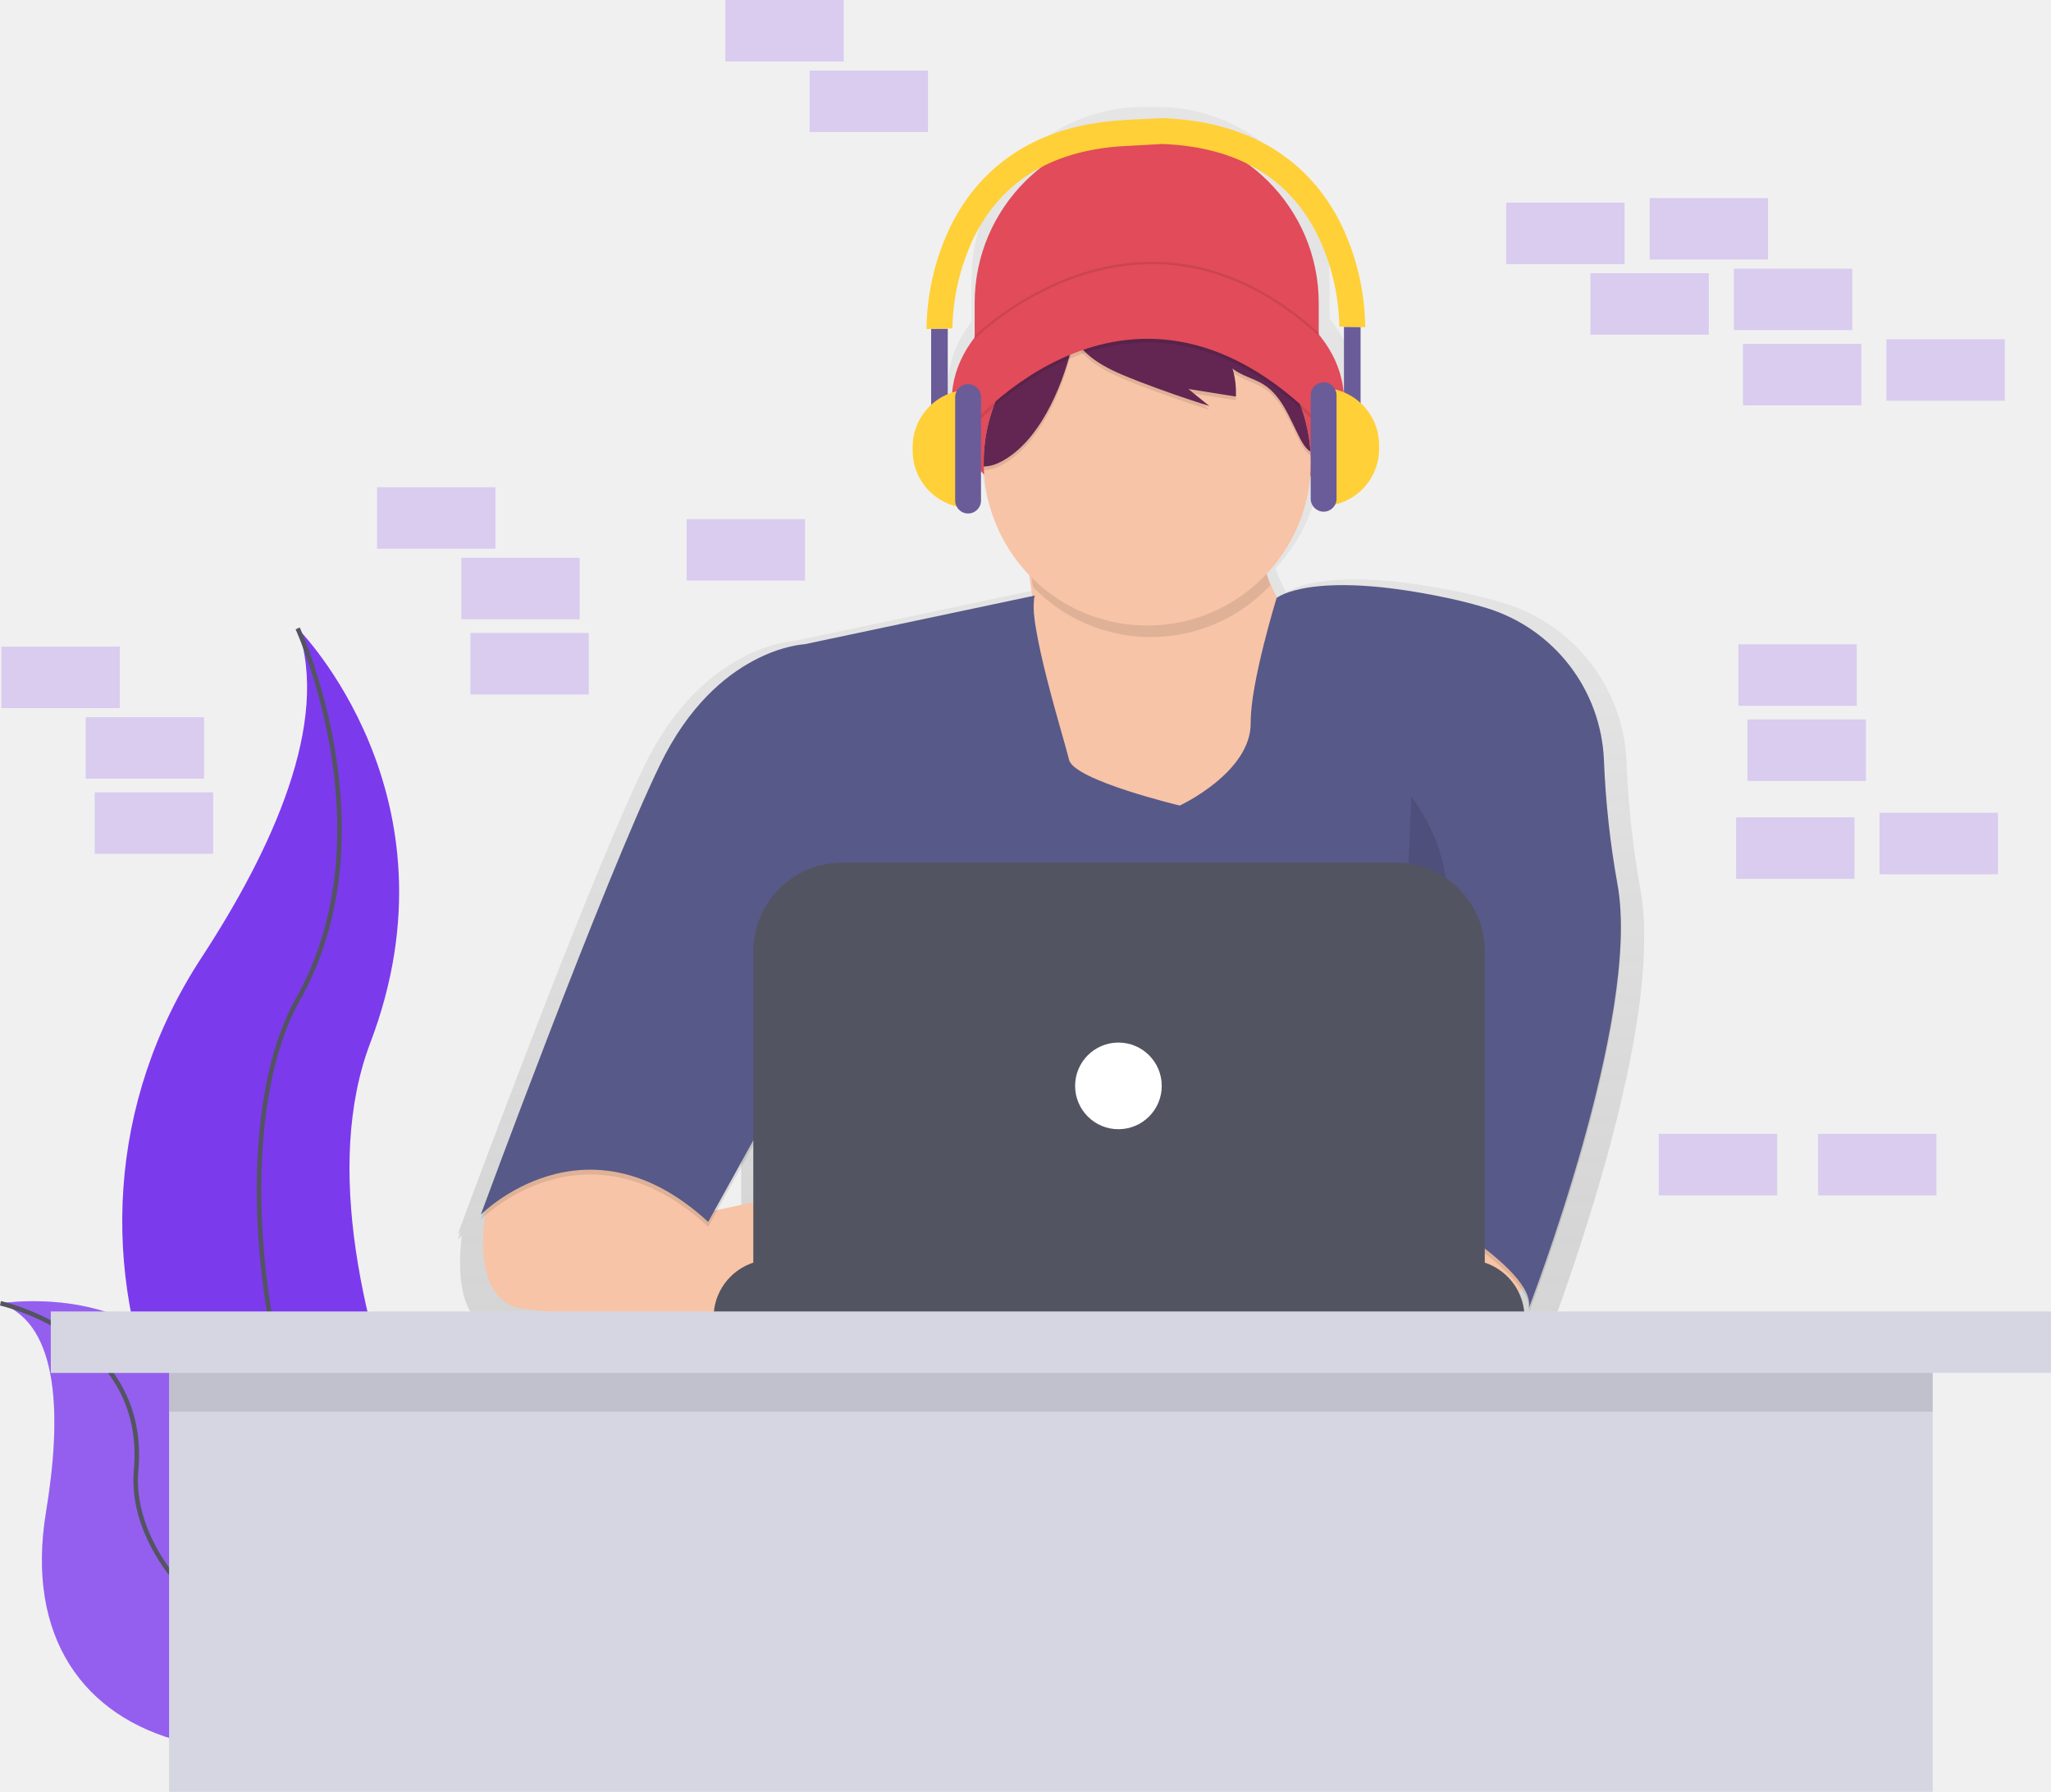
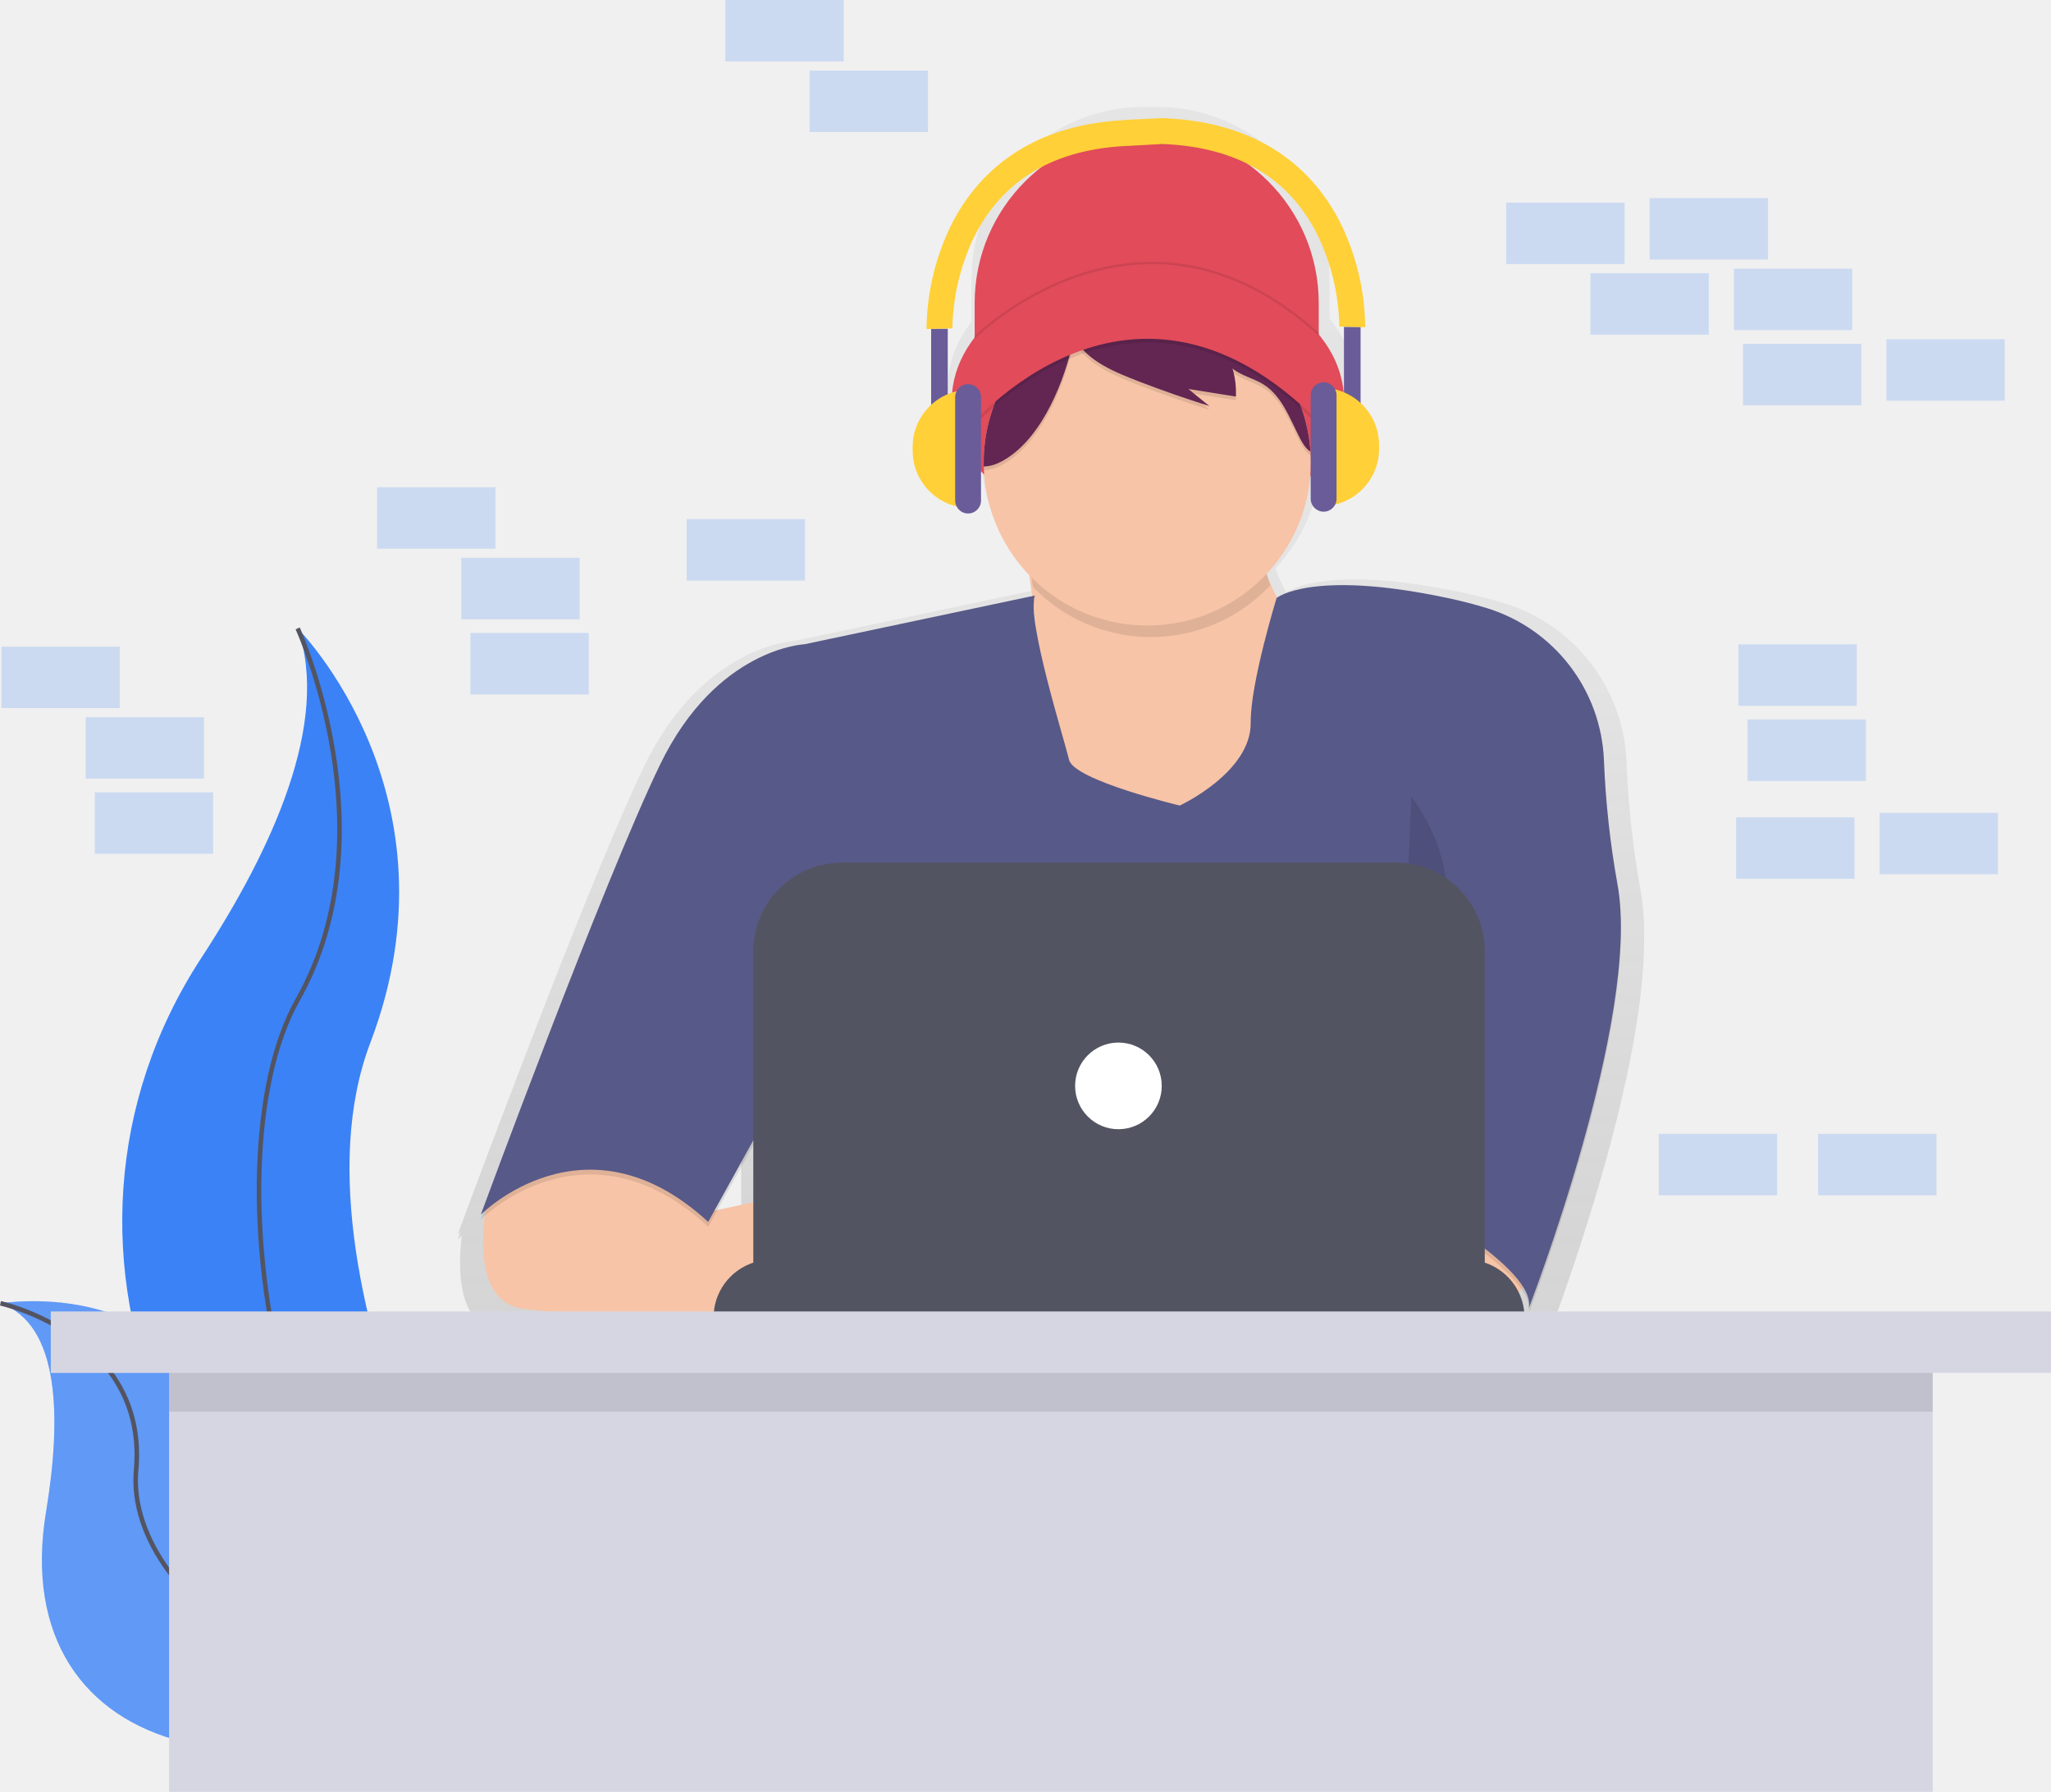
<svg xmlns="http://www.w3.org/2000/svg" id="6088ba52-b752-42bb-ac91-0a74df332082" data-name="Layer 1" width="900.94" height="787" viewBox="0 0 900.94 787">
  <defs>
    <linearGradient id="33dd52eb-d837-4874-aadb-63a17bd6edfc" x1="611.05" y1="646" x2="611.05" y2="103.5" gradientUnits="userSpaceOnUse">
      <stop offset="0" stop-color="gray" stop-opacity="0.25" />
      <stop offset="0.54" stop-color="gray" stop-opacity="0.12" />
      <stop offset="1" stop-color="gray" stop-opacity="0.1" />
    </linearGradient>
  </defs>
-   <rect x="763.63" y="283" width="52" height="27" fill="#7c3aed" opacity="0.2" />
-   <rect x="767.63" y="316" width="52" height="27" fill="#7c3aed" opacity="0.2" />
-   <rect x="724.63" y="87" width="52" height="27" fill="#7c3aed" opacity="0.2" />
-   <rect x="761.63" y="118" width="52" height="27" fill="#7c3aed" opacity="0.2" />
-   <rect x="661.63" y="89" width="52" height="27" fill="#7c3aed" opacity="0.2" />
-   <rect x="828.63" y="149" width="52" height="27" fill="#7c3aed" opacity="0.2" />
-   <rect x="765.63" y="151" width="52" height="27" fill="#7c3aed" opacity="0.2" />
-   <rect x="698.63" y="120" width="52" height="27" fill="#7c3aed" opacity="0.2" />
-   <rect x="825.63" y="357" width="52" height="27" fill="#7c3aed" opacity="0.2" />
-   <rect x="762.63" y="359" width="52" height="27" fill="#7c3aed" opacity="0.2" />
-   <path d="M280.17,332.5s73.29,73.29,31.92,182S383,804.14,383,804.14s-1.2-.18-3.43-.57C229.05,777,154.26,604.85,238,477,269.08,429.41,294.62,373.64,280.17,332.5Z" transform="translate(-149.42 -56.5)" fill="#7c3aed" />
+   <rect x="763.63" y="283" width="52" height="27" fill="#3b82f6" opacity="0.2" />
+   <rect x="767.63" y="316" width="52" height="27" fill="#3b82f6" opacity="0.2" />
+   <rect x="724.63" y="87" width="52" height="27" fill="#3b82f6" opacity="0.2" />
+   <rect x="761.63" y="118" width="52" height="27" fill="#3b82f6" opacity="0.2" />
+   <rect x="661.63" y="89" width="52" height="27" fill="#3b82f6" opacity="0.2" />
+   <rect x="828.63" y="149" width="52" height="27" fill="#3b82f6" opacity="0.2" />
+   <rect x="765.63" y="151" width="52" height="27" fill="#3b82f6" opacity="0.2" />
+   <rect x="698.63" y="120" width="52" height="27" fill="#3b82f6" opacity="0.2" />
+   <rect x="825.63" y="357" width="52" height="27" fill="#3b82f6" opacity="0.2" />
+   <rect x="762.63" y="359" width="52" height="27" fill="#3b82f6" opacity="0.2" />
+   <path d="M280.17,332.5s73.29,73.29,31.92,182S383,804.14,383,804.14s-1.2-.18-3.43-.57C229.05,777,154.26,604.85,238,477,269.08,429.41,294.62,373.64,280.17,332.5Z" transform="translate(-149.42 -56.5)" fill="#3b82f6" />
  <path d="M280.17,332.5s41.37,89.84,0,163.12-7.09,279,102.84,308.52" transform="translate(-149.42 -56.5)" fill="none" stroke="#535461" stroke-miterlimit="10" stroke-width="2" />
-   <path d="M149.63,628.92s83.63-13.32,91.25,61.63S401.7,775.89,401.7,775.89s-1,.68-2.87,1.91c-126.49,83-247.4,52.89-229.17-57.36C176.43,679.45,175.87,638.28,149.63,628.92Z" transform="translate(-149.42 -56.5)" fill="#7c3aed" />
+   <path d="M149.63,628.92s83.63-13.32,91.25,61.63S401.7,775.89,401.7,775.89s-1,.68-2.87,1.91c-126.49,83-247.4,52.89-229.17-57.36C176.43,679.45,175.87,638.28,149.63,628.92Z" transform="translate(-149.42 -56.5)" fill="#3b82f6" />
  <path d="M149.63,628.92s83.63-13.32,91.25,61.63S401.7,775.89,401.7,775.89s-1,.68-2.87,1.91c-126.49,83-247.4,52.89-229.17-57.36C176.43,679.45,175.87,638.28,149.63,628.92Z" transform="translate(-149.42 -56.5)" fill="#f5f5f5" opacity="0.2" />
  <path d="M149.63,628.92s64.91,14.25,59.58,73.27S305.61,832,401.7,775.89" transform="translate(-149.42 -56.5)" fill="none" stroke="#535461" stroke-miterlimit="10" stroke-width="2" />
-   <rect x="0.63" y="284" width="52" height="27" fill="#7c3aed" opacity="0.2" />
-   <rect x="37.63" y="315" width="52" height="27" fill="#7c3aed" opacity="0.2" />
-   <rect x="318.63" width="52" height="27" fill="#7c3aed" opacity="0.2" />
-   <rect x="728.63" y="498" width="52" height="27" fill="#7c3aed" opacity="0.2" />
-   <rect x="41.63" y="348" width="52" height="27" fill="#7c3aed" opacity="0.2" />
-   <rect x="355.63" y="31" width="52" height="27" fill="#7c3aed" opacity="0.2" />
-   <rect x="165.63" y="214" width="52" height="27" fill="#7c3aed" opacity="0.2" />
-   <rect x="202.63" y="245" width="52" height="27" fill="#7c3aed" opacity="0.2" />
-   <rect x="301.63" y="228" width="52" height="27" fill="#7c3aed" opacity="0.2" />
-   <rect x="206.63" y="278" width="52" height="27" fill="#7c3aed" opacity="0.2" />
-   <rect x="798.63" y="498" width="52" height="27" fill="#7c3aed" opacity="0.2" />
+   <rect x="0.63" y="284" width="52" height="27" fill="#3b82f6" opacity="0.2" />
+   <rect x="37.63" y="315" width="52" height="27" fill="#3b82f6" opacity="0.2" />
+   <rect x="318.63" width="52" height="27" fill="#3b82f6" opacity="0.2" />
+   <rect x="728.63" y="498" width="52" height="27" fill="#3b82f6" opacity="0.2" />
+   <rect x="41.63" y="348" width="52" height="27" fill="#3b82f6" opacity="0.2" />
+   <rect x="355.63" y="31" width="52" height="27" fill="#3b82f6" opacity="0.2" />
+   <rect x="165.63" y="214" width="52" height="27" fill="#3b82f6" opacity="0.2" />
+   <rect x="202.63" y="245" width="52" height="27" fill="#3b82f6" opacity="0.2" />
+   <rect x="301.63" y="228" width="52" height="27" fill="#3b82f6" opacity="0.2" />
+   <rect x="206.63" y="278" width="52" height="27" fill="#3b82f6" opacity="0.2" />
+   <rect x="798.63" y="498" width="52" height="27" fill="#3b82f6" opacity="0.2" />
  <path d="M870.07,447.61a412.25,412.25,0,0,1-6.18-56.71h0a76,76,0,0,0-53.46-69.38c-5.46-1.68-11.47-3.25-18.11-4.66-58.2-12.36-75.88-1.57-77.89-.15A74.63,74.63,0,0,1,710,307.1c-.1-.34-.19-.68-.29-1a74.51,74.51,0,0,0,19.91-44.89c9.71-9.84,15.38-21.72,15.38-34.51,0-11-4.2-21.32-11.55-30.25V179.07a75.57,75.57,0,0,0-75.57-75.57h-6.13a75.57,75.57,0,0,0-75.57,75.57v18.73c-6.67,8.61-10.45,18.44-10.45,28.88,0,12.52,5.44,24.16,14.78,33.88a74.52,74.52,0,0,0,20.74,46.34c.41,2.84.83,5.89,1.24,9.11L498.39,338s-40.14,1.65-66,55C410.52,438.19,367,554.29,354.11,588.85h0c-2.33,6.26-3.65,9.85-3.65,9.85s.43-.43,1.24-1.17l-1.24,3.37s.63-.64,1.83-1.69c-1.82,14.46-2.08,39.29,16.86,42.38,15.88,2.59,56.8,3.66,87.71,4.09v0H459c20.49.27,36.08.27,36.08.27v-.27H827.52v-3.41a22.91,22.91,0,0,0-1.83-9l.46-.56a18.25,18.25,0,0,1,3.45,8,8,8,0,0,1-.16.84l.2-.51a8.56,8.56,0,0,1-.2,2.71s42.65-109.89,42.19-175.51A111.17,111.17,0,0,0,870.07,447.61ZM604.22,330.86a76.25,76.25,0,0,1-1.06-9.48s0-.06,0-.09C603.53,324.38,603.89,327.58,604.22,330.86ZM475,566.9v26.19L458.6,596.6Z" transform="translate(-149.42 -56.5)" fill="url(#33dd52eb-d837-4874-aadb-63a17bd6edfc)" />
  <path d="M503.71,57.57h0a75.57,75.57,0,0,1,75.57,75.57v32.24a0,0,0,0,1,0,0H428.14a0,0,0,0,1,0,0V133.14A75.57,75.57,0,0,1,503.71,57.57Z" fill="#e14b5a" />
  <ellipse cx="504.24" cy="175.95" rx="86.14" ry="59.19" fill="#e14b5a" />
  <path d="M598.44,289.79s18,94.07,0,119.44,55,35.41,55,35.41L729,417.16l10.57-67.65s-46-25.9-36.47-78.22Z" transform="translate(-149.42 -56.5)" fill="#f7c4a7" />
  <path d="M821.46,606.89s4.76,20.61-21.14,24.31a146.45,146.45,0,0,1-46.08-.55l-5.71-51.77h60.25Z" transform="translate(-149.42 -56.5)" fill="#f7c4a7" />
  <path d="M364.12,580.51S352.68,627,378.58,631.2s121,4.23,121,4.23v-55l-43.06,9.2L416.1,550.87Z" transform="translate(-149.42 -56.5)" fill="#f7c4a7" />
  <path d="M604,320.18l-101.21,21.4s-38.58,1.59-63.42,52.85-78.75,197.66-78.75,197.66,46-46.51,99.89,3.17l35.94-65-7.93,103.06H767V584.69s58.13,31.18,53.91,48.62c0,0,49.75-128.18,39-186.43a396.18,396.18,0,0,1-5.94-54.5h0a73,73,0,0,0-51.38-66.67c-5.24-1.61-11-3.12-17.4-4.47-59.72-12.68-75,0-75,0s-11.57,37.64-11.36,54.7c.26,21.93-31.18,36.47-31.18,36.47s-46.51-11.1-48.62-20.08S600.28,330.75,604,320.18Z" transform="translate(-149.42 -56.5)" opacity="0.1" />
  <path d="M604,318.07l-101.21,21.4s-38.58,1.59-63.42,52.85S360.61,590,360.61,590s46-46.51,99.89,3.17l35.94-65L488.51,631.2H767V582.58s58.13,31.18,53.91,48.62c0,0,49.75-128.18,39-186.43a396.18,396.18,0,0,1-5.94-54.5h0a73,73,0,0,0-51.38-66.67c-5.24-1.61-11-3.12-17.4-4.47-59.72-12.68-75,0-75,0s-11.57,37.64-11.36,54.7c.26,21.93-31.18,36.47-31.18,36.47s-46.51-11.1-48.62-20.08S600.28,328.64,604,318.07Z" transform="translate(-149.42 -56.5)" fill="#575988" />
  <path d="M707.42,313.58a71.53,71.53,0,0,1-2.76-37.52L600,294.55s1.51,7.91,3.22,19.76a71.86,71.86,0,0,0,104.18-.73Z" transform="translate(-149.42 -56.5)" opacity="0.1" />
  <path d="M725.27,259.67a71.88,71.88,0,0,1-143.73,1.74c0-.58,0-1.16,0-1.74a71.89,71.89,0,0,1,40.29-64.59q3.23-1.58,6.64-2.84a72.39,72.39,0,0,1,37-3.44h0a71.82,71.82,0,0,1,59.61,66.1Q725.27,257.27,725.27,259.67Z" transform="translate(-149.42 -56.5)" fill="#f7c4a7" />
  <g opacity="0.1">
    <path d="M628.36,193.93l.1-.06q-3.41,1.26-6.64,2.84a71.89,71.89,0,0,0-40.29,64.59c0,.58,0,1.16,0,1.74a16,16,0,0,0,6.45-1.55c17.52-8.18,28-33.2,32.16-50.65C621.64,204.59,623.05,197.55,628.36,193.93Z" transform="translate(-149.42 -56.5)" />
    <path d="M683.37,195.94a71.28,71.28,0,0,0-17.87-5.51,23.06,23.06,0,0,1,12.83,8.06,32.86,32.86,0,0,1,3.93,7,72.07,72.07,0,0,0-60.45,1.25c4.51,9.89,18.5,15.28,27.84,18.89q15.34,5.92,31,10.83l-9.24-7.5,20.87,3.32a36.15,36.15,0,0,0-1.46-12.3c4,3.22,9.3,4.3,13.64,7,8.13,5.13,11.52,15,15.95,23.55,1.17,2.26,2.55,4.57,4.66,6A71.91,71.91,0,0,0,683.37,195.94Z" transform="translate(-149.42 -56.5)" />
  </g>
  <path d="M628.36,192.3l.1-.06q-3.41,1.26-6.64,2.84a71.89,71.89,0,0,0-40.29,64.59c0,.58,0,1.16,0,1.74a16,16,0,0,0,6.45-1.55c17.52-8.18,28-33.2,32.16-50.65C621.64,203,623.05,195.93,628.36,192.3Z" transform="translate(-149.42 -56.5)" fill="#632652" />
  <path d="M683.37,194.32a71.28,71.28,0,0,0-17.87-5.51,23.06,23.06,0,0,1,12.83,8.06,32.86,32.86,0,0,1,3.93,7,72.07,72.07,0,0,0-60.45,1.25c4.51,9.89,18.5,15.28,27.84,18.89q15.34,5.92,31,10.83l-9.24-7.5,20.87,3.32a36.15,36.15,0,0,0-1.46-12.3c4,3.22,9.3,4.3,13.64,7,8.13,5.13,11.52,15,15.95,23.55,1.17,2.26,2.55,4.57,4.66,6A71.91,71.91,0,0,0,683.37,194.32Z" transform="translate(-149.42 -56.5)" fill="#632652" />
  <path d="M573.33,247.82s74-92,159.61,0l-7.4-20.61s-40.17-58.66-68.7-46-56.55,21.67-56.55,21.67Z" transform="translate(-149.42 -56.5)" opacity="0.1" />
  <path d="M573.33,246.19s74-92,159.61,0l-7.4-20.61s-40.17-58.66-68.7-46-56.55,21.67-56.55,21.67Z" transform="translate(-149.42 -56.5)" fill="#e14b5a" />
  <path d="M512.55,444.38s-15.85,42.28,6.34,80.33-19.55,53.91-19.55,53.91" transform="translate(-149.42 -56.5)" opacity="0.1" />
  <path d="M769.4,406.33s27.48,34.88,9.51,66.06S762,578.62,762,578.62" transform="translate(-149.42 -56.5)" opacity="0.1" />
  <path d="M338.82,553.3H644.29a25.37,25.37,0,0,1,25.37,25.37v0a0,0,0,0,1,0,0H313.46a0,0,0,0,1,0,0v0A25.37,25.37,0,0,1,338.82,553.3Z" fill="#535461" />
  <path d="M369.9,378.89H613.22a39,39,0,0,1,39,39V559.11a0,0,0,0,1,0,0H330.9a0,0,0,0,1,0,0V417.89A39,39,0,0,1,369.9,378.89Z" fill="#535461" />
  <circle cx="491.29" cy="476.93" r="19.03" fill="#fff" />
  <path d="M577.56,204.7s72.72-72.68,151.15-1.33" transform="translate(-149.42 -56.5)" fill="none" stroke="#000" stroke-miterlimit="10" opacity="0.1" />
  <rect x="590.36" y="143.57" width="7.3" height="41.39" fill="#6a5c99" />
  <path d="M580.62,170.35h0a25.16,25.16,0,0,1,25.16,25.16v1.62a25.16,25.16,0,0,1-25.16,25.16h0a0,0,0,0,1,0,0V170.35a0,0,0,0,1,0,0Z" fill="#ffd037" />
  <rect x="575.75" y="167.92" width="11.36" height="56.81" rx="5.68" ry="5.68" fill="#6a5c99" />
  <rect x="558.44" y="200.88" width="7.3" height="41.39" transform="translate(974.76 386.65) rotate(-180)" fill="#6a5c99" />
  <path d="M550.32,227.66h0a25.16,25.16,0,0,1,25.16,25.16v1.62a25.16,25.16,0,0,1-25.16,25.16h0a0,0,0,0,1,0,0V227.66A0,0,0,0,1,550.32,227.66Z" transform="translate(976.38 450.76) rotate(180)" fill="#ffd037" />
  <rect x="568.99" y="225.23" width="11.36" height="56.81" rx="5.68" ry="5.68" transform="translate(999.92 450.76) rotate(-180)" fill="#6a5c99" />
  <path d="M738.92,155.83c-9.89-20.56-31.43-45.42-77.86-47.41v-.06l-.56,0h0l-16.45.78v.08c-46.12,2.12-67.56,26.89-77.42,47.38A106.59,106.59,0,0,0,556.41,201l5.68-.14,5.68-.13A96.65,96.65,0,0,1,577,161.21c12.52-25.72,35.56-39.39,68.47-40.66h0l14.55-.81h0C692.95,121,716,134.69,728.51,160.4a96.65,96.65,0,0,1,9.25,39.54l5.68.13,5.68.14A106.59,106.59,0,0,0,738.92,155.83Z" transform="translate(-149.42 -56.5)" fill="#ffd037" />
  <rect x="74.28" y="579" width="774.71" height="208" fill="#d6d6e3" />
  <rect x="74.28" y="593" width="774.71" height="27" opacity="0.1" />
  <rect x="22.31" y="576" width="878.63" height="27" fill="#d6d6e3" />
</svg>
